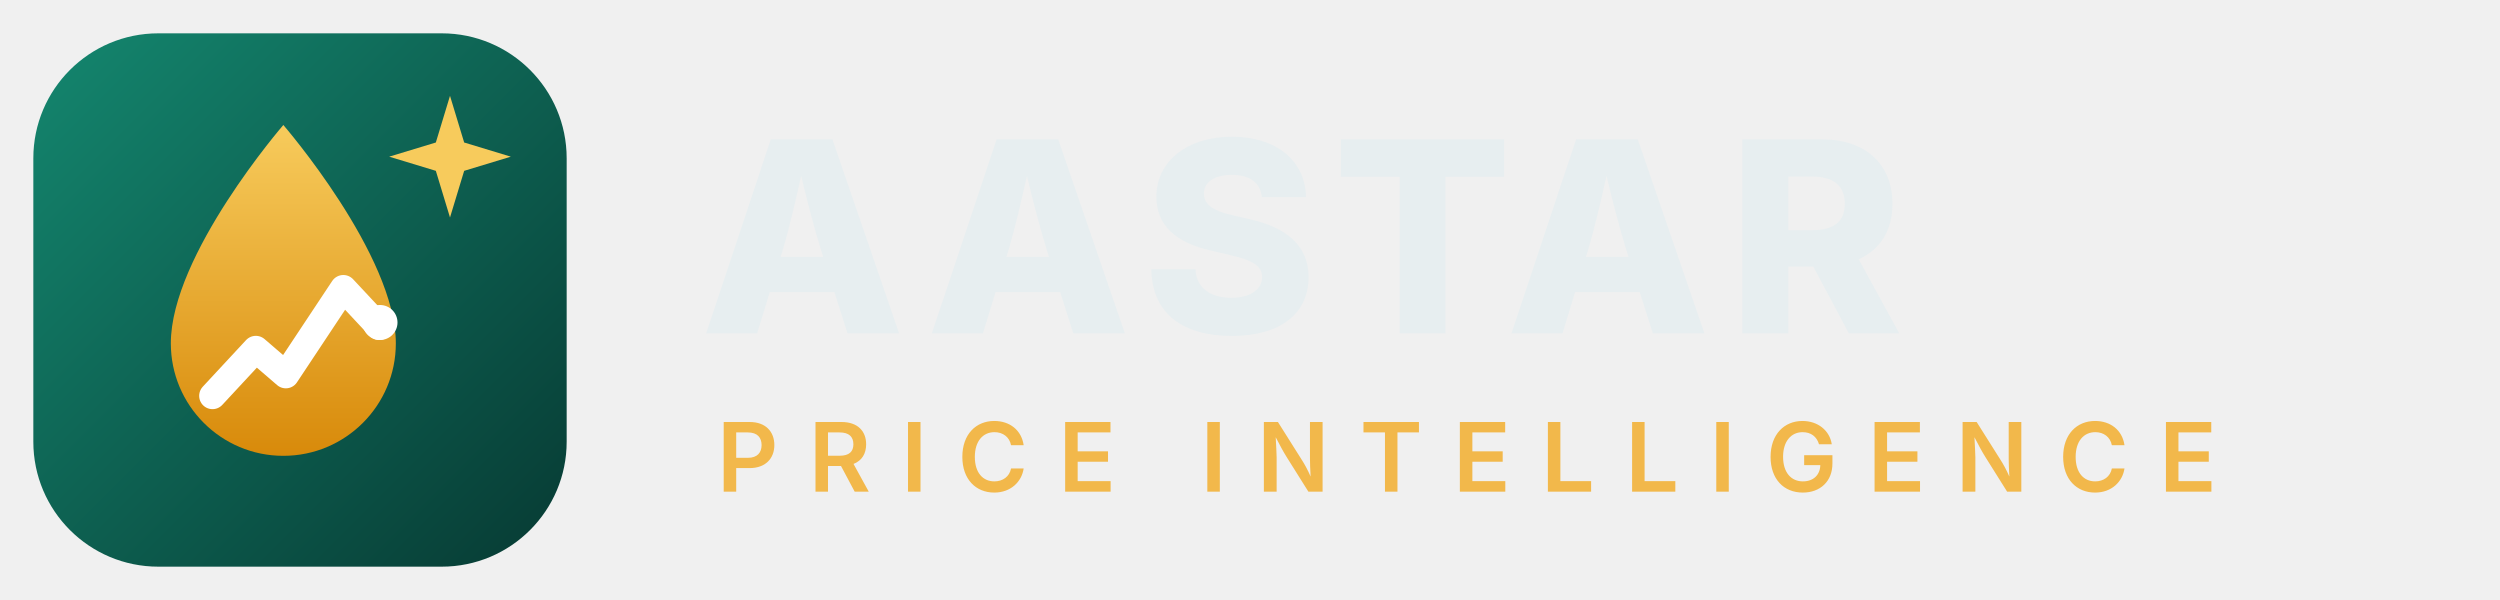
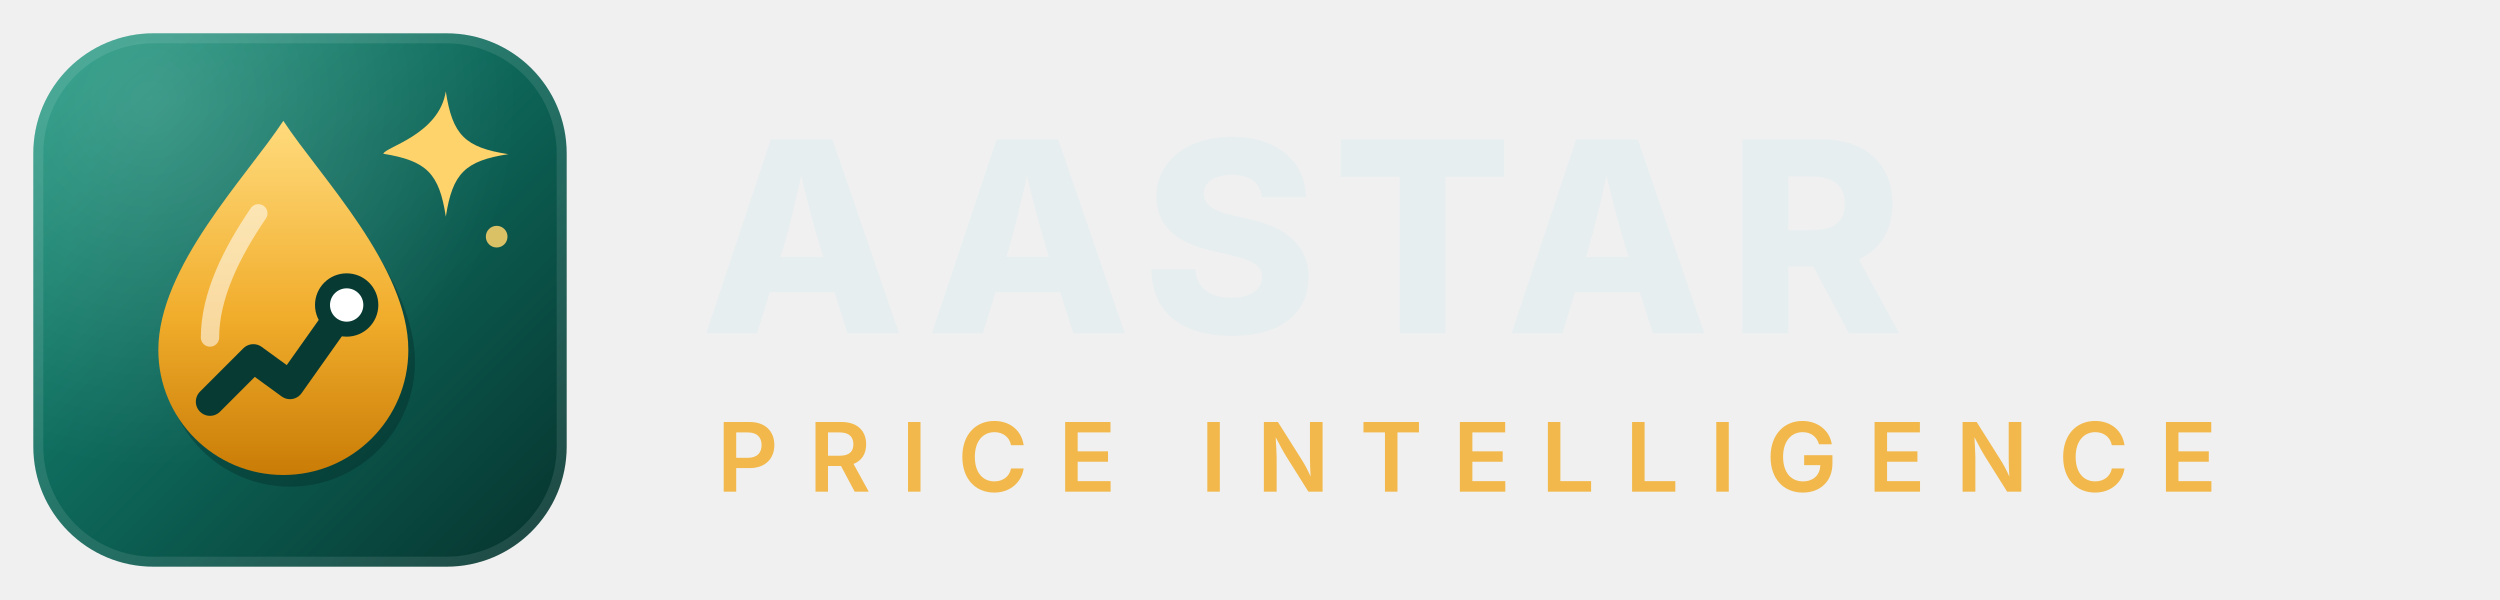
<svg xmlns="http://www.w3.org/2000/svg" viewBox="0 0 300 72" role="img" aria-label="AASTAR Price Intelligence">
  <defs>
-     <linearGradient id="aa-bg" x1="0" y1="0" x2="1" y2="1">
-       <stop offset="0" stop-color="#14876F" />
-       <stop offset="1" stop-color="#073A33" />
+     <linearGradient id="aa-tile" x1="0" y1="0" x2="1" y2="1">
+       <stop offset="0" stop-color="#18977E" />
+       <stop offset=".55" stop-color="#0C5F53" />
+       <stop offset="1" stop-color="#06322C" />
    </linearGradient>
    <linearGradient id="aa-drop" x1="0" y1="0" x2="0" y2="1">
-       <stop offset="0" stop-color="#F7CB5C" />
-       <stop offset="1" stop-color="#D88A0A" />
+       <stop offset="0" stop-color="#FFDB7D" />
+       <stop offset=".55" stop-color="#F1AD2C" />
+       <stop offset="1" stop-color="#C97C06" />
    </linearGradient>
+     <radialGradient id="aa-light" cx="14" cy="8" r="44" gradientUnits="userSpaceOnUse">
+       <stop offset="0" stop-color="#fff" stop-opacity=".18" />
+       <stop offset="1" stop-color="#fff" stop-opacity="0" />
+     </radialGradient>
  </defs>
  <g transform="translate(4 4)">
-     <rect width="64" height="64" rx="15" fill="url(#aa-bg)" />
-     <path d="M30 11c0 0-13.5 15.6-13.5 26.2a13.5 13.5 0 0 0 27 0C43.5 26.6 30 11 30 11z" fill="url(#aa-drop)" />
-     <path d="M21.5 43.5l5.2-5.6 3.6 3.1 6.9-10.4 4.3 4.6" fill="none" stroke="#FFFFFF" stroke-width="3.2" stroke-linecap="round" stroke-linejoin="round" />
-     <path d="M50 7.5l1.7 5.6 5.6 1.7-5.6 1.7L50 22.1l-1.7-5.6-5.6-1.7 5.6-1.7z" fill="#F7CB5C" />
-     <circle cx="41.6" cy="34.7" r="2.1" fill="#FFFFFF" />
+     <rect width="64" height="64" rx="14.4" fill="url(#aa-tile)" />
+     <rect width="64" height="64" rx="14.4" fill="url(#aa-light)" />
+     <rect x=".6" y=".6" width="62.8" height="62.8" rx="13.8" fill="none" stroke="#fff" stroke-opacity=".10" stroke-width="1.2" />
+     <path d="M30 10.5C25.6 17.2 15 28 15 38a15 15 0 0 0 30 0C45 28 34.4 17.2 30 10.5z" transform="translate(.8 1.4)" fill="#021F1B" fill-opacity=".30" />
+     <path d="M30 10.5C25.6 17.2 15 28 15 38a15 15 0 0 0 30 0C45 28 34.4 17.2 30 10.5z" fill="url(#aa-drop)" />
+     <path d="M21.2 36.5c0-5 2.6-10.2 5.8-14.9" fill="none" stroke="#fff" stroke-opacity=".55" stroke-width="2.2" stroke-linecap="round" />
+     <path d="M21.2 44.2l5.2-5.2 4.4 3.2 6.8-9.6" fill="none" stroke="#073A33" stroke-width="3.4" stroke-linecap="round" stroke-linejoin="round" />
+     <circle cx="37.6" cy="32.6" r="2.9" fill="#fff" stroke="#073A33" stroke-width="1.8" />
+     <path d="M49.5 7c.8 5.2 2.3 6.7 7.5 7.5-5.2.8-6.7 2.3-7.5 7.5-.8-5.2-2.3-6.7-7.5-7.55.2-.8 6.7-2.3 7.5-7.5z" fill="#FFD36B" />
+     <circle cx="55.6" cy="24.4" r="1.3" fill="#FFD36B" fill-opacity=".85" />
  </g>
  <text x="84" y="40" font-family="Inter, 'Segoe UI', Roboto, Arial, sans-serif" font-size="32" font-weight="800" letter-spacing="2" fill="#E7EEF0">AASTAR</text>
  <text x="86" y="59" font-family="Inter, 'Segoe UI', Roboto, Arial, sans-serif" font-size="11.5" font-weight="600" letter-spacing="3.6" fill="#F2B84B">PRICE INTELLIGENCE</text>
</svg>
